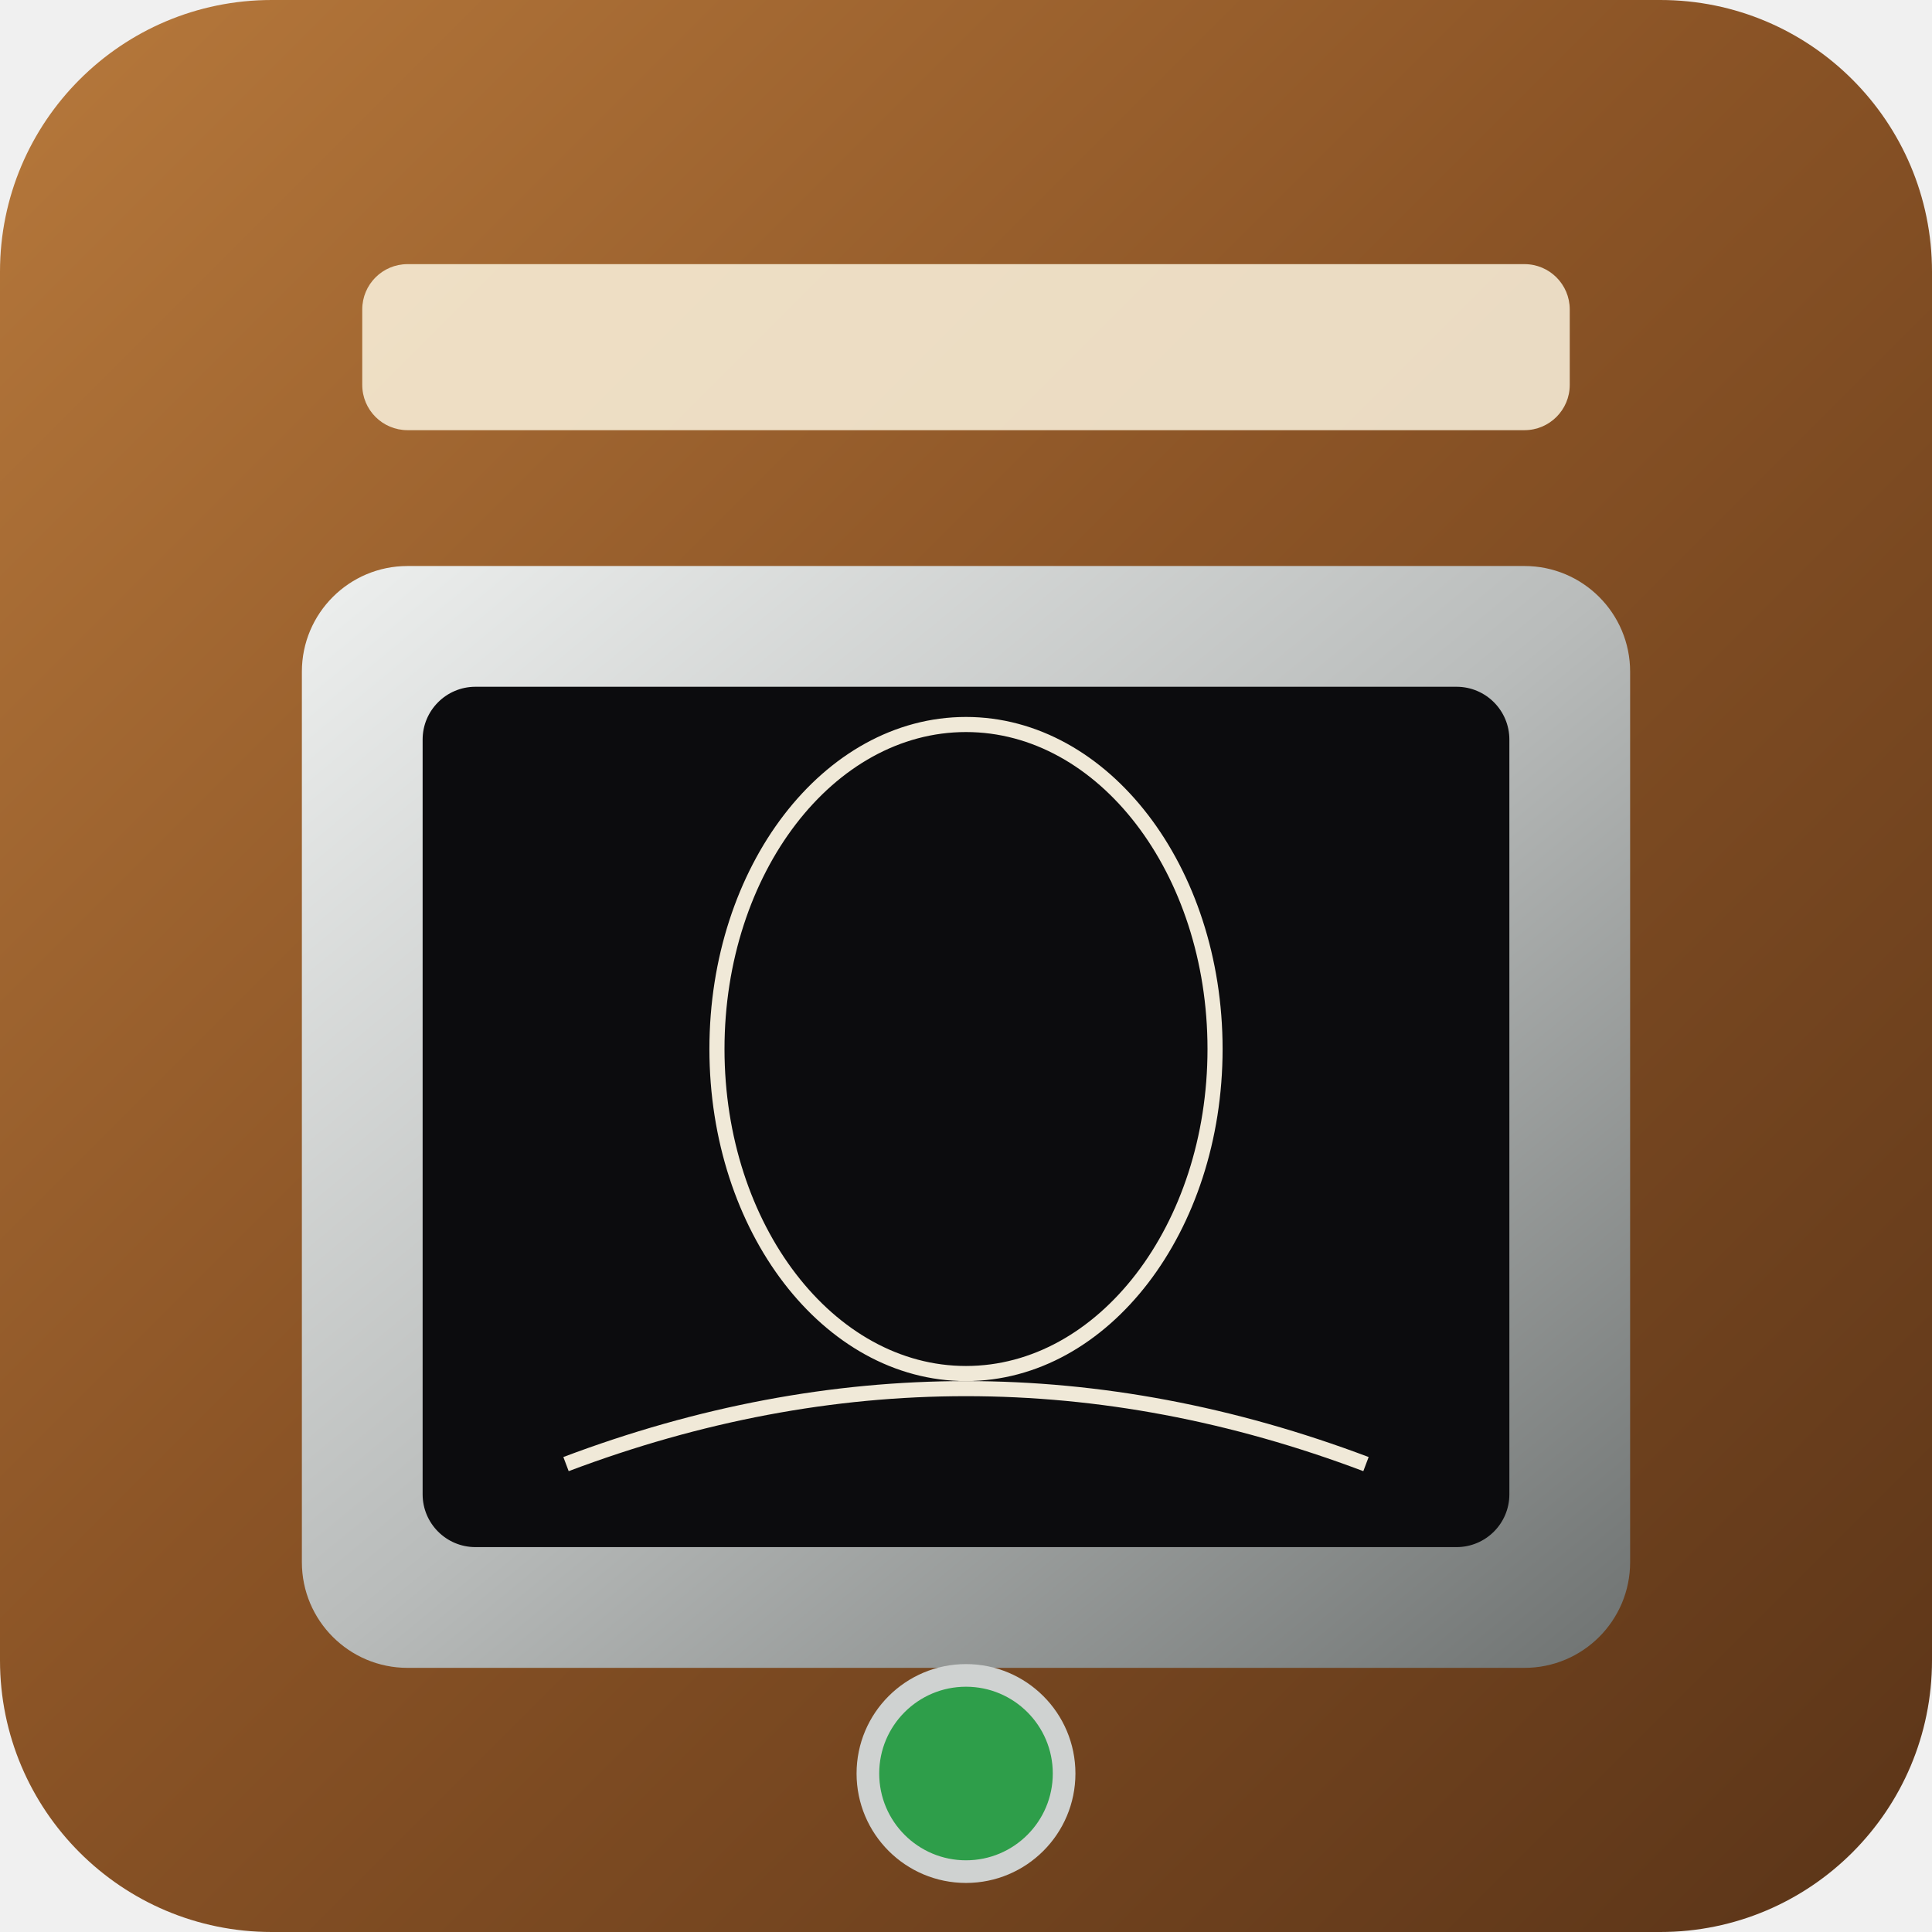
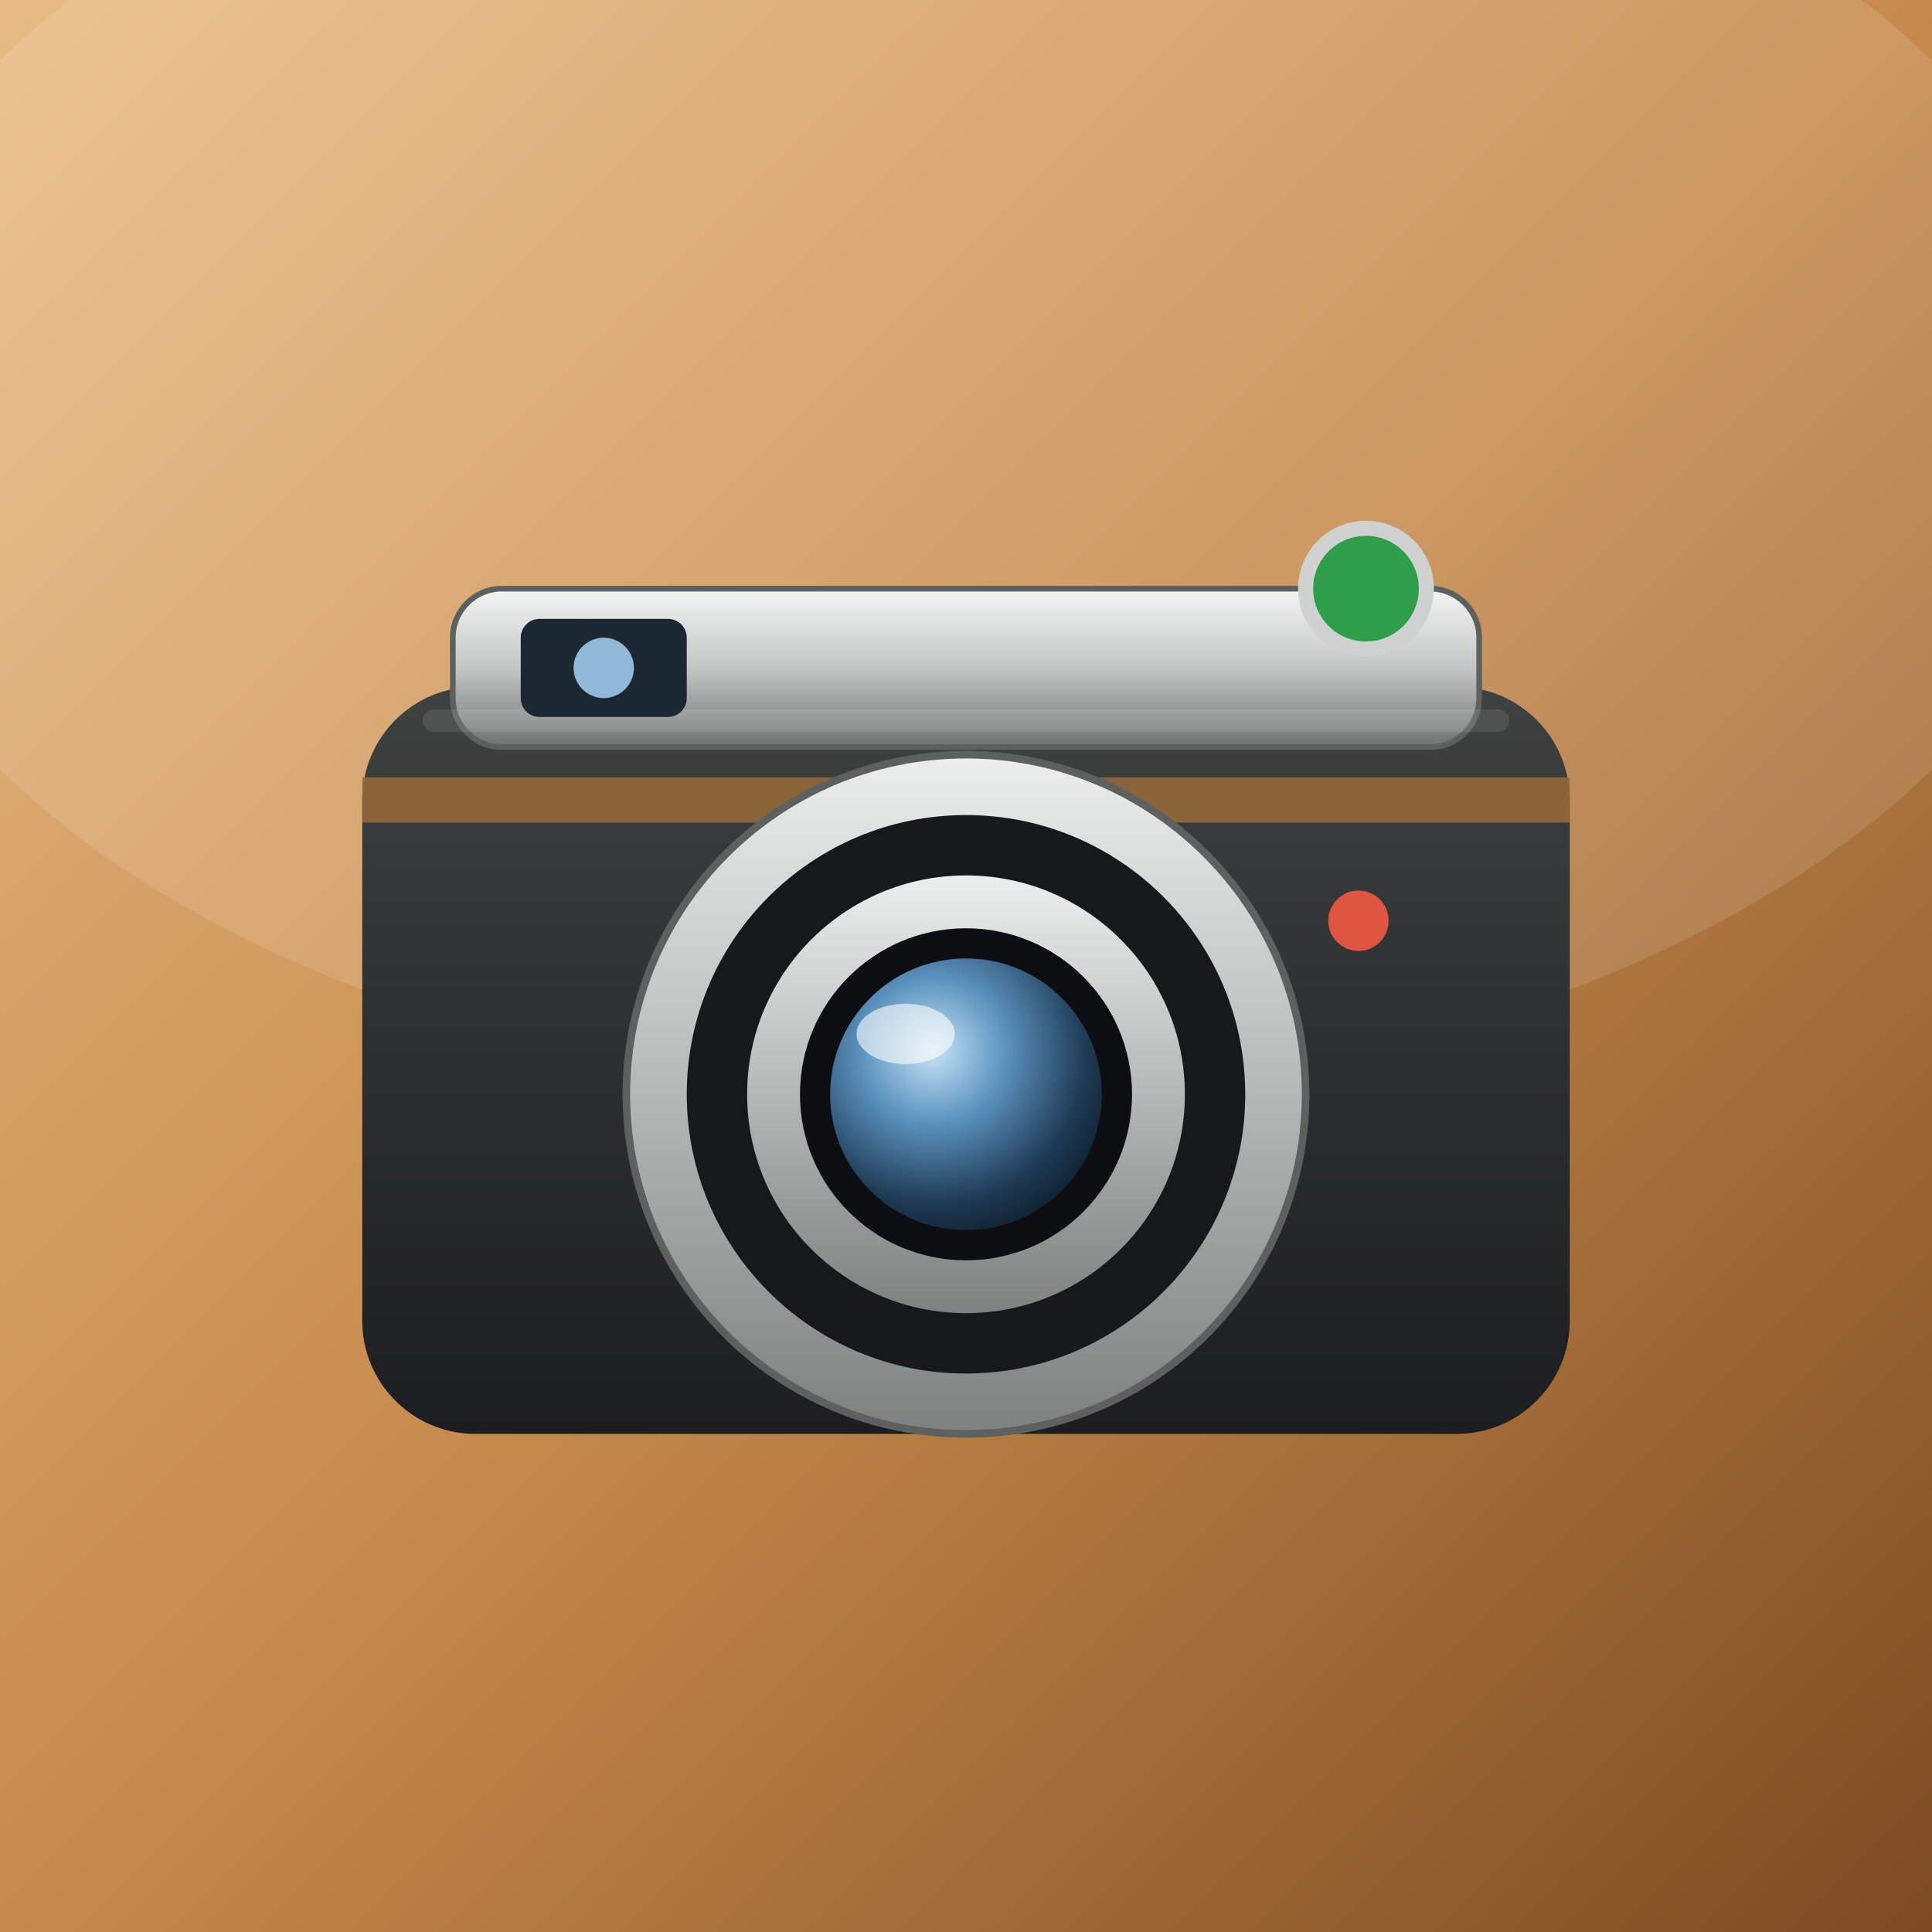
- <svg xmlns="http://www.w3.org/2000/svg" viewBox="0 0 512 512">
+ <svg xmlns="http://www.w3.org/2000/svg" width="512" height="512" viewBox="0 0 512 512">
  <defs>
-     <linearGradient id="teak" x1="0" y1="0" x2="1" y2="1">
-       <stop offset="0" stop-color="#B7793C" />
-       <stop offset="0.45" stop-color="#8B5426" />
-       <stop offset="1" stop-color="#5A3418" />
+     <linearGradient id="bg" x1="0" y1="0" x2="1" y2="1">
+       <stop offset="0" stop-color="#E9BC85" />
+       <stop offset="0.5" stop-color="#C68A4C" />
+       <stop offset="1" stop-color="#7C4A22" />
    </linearGradient>
-     <linearGradient id="steel" x1="0" y1="0" x2="1" y2="1">
-       <stop offset="0" stop-color="#eef0ef" />
-       <stop offset="0.5" stop-color="#B9BCBB" />
+     <linearGradient id="chrome" x1="0" y1="0" x2="0" y2="1">
+       <stop offset="0" stop-color="#f4f6f5" />
+       <stop offset="0.5" stop-color="#c3c6c5" />
      <stop offset="1" stop-color="#6E7271" />
    </linearGradient>
+     <linearGradient id="body" x1="0" y1="0" x2="0" y2="1">
+       <stop offset="0" stop-color="#3d4140" />
+       <stop offset="1" stop-color="#1b1d1f" />
+     </linearGradient>
+     <linearGradient id="ring" x1="0" y1="0" x2="0" y2="1">
+       <stop offset="0" stop-color="#eceeed" />
+       <stop offset="1" stop-color="#7d817f" />
+     </linearGradient>
+     <radialGradient id="glass" cx="0.38" cy="0.34" r="0.78">
+       <stop offset="0" stop-color="#c8e4f6" />
+       <stop offset="0.34" stop-color="#5b93bf" />
+       <stop offset="0.72" stop-color="#1e3a54" />
+       <stop offset="1" stop-color="#0a1622" />
+     </radialGradient>
  </defs>
-   <rect width="512" height="512" rx="72" fill="url(#teak)" />
-   <rect x="96" y="70" width="320" height="44" rx="12" fill="#FBF3DE" opacity="0.85" />
-   <rect x="80" y="150" width="352" height="292" rx="28" fill="url(#steel)" />
-   <rect x="112" y="182" width="288" height="228" rx="14" fill="#0c0c0e" />
-   <ellipse cx="256" cy="278" rx="66" ry="86" fill="none" stroke="#F0E9D8" stroke-width="4" />
-   <path d="M150 388 Q256 348 362 388" fill="none" stroke="#F0E9D8" stroke-width="4" />
-   <circle cx="256" cy="470" r="26" fill="#2E9E4A" stroke="#cfd2d1" stroke-width="6" />
+   <rect width="512" height="512" fill="url(#bg)" />
+   <ellipse cx="256" cy="110" rx="300" ry="180" fill="#ffffff" opacity="0.12" />
+   <rect x="96" y="182" width="320" height="198" rx="30" fill="url(#body)" />
+   <rect x="120" y="156" width="272" height="42" rx="13" fill="url(#chrome)" />
+   <rect x="120" y="156" width="272" height="42" rx="13" fill="none" stroke="#5c605e" stroke-width="1.5" />
+   <rect x="96" y="206" width="320" height="12" fill="#9a6a38" opacity="0.85" />
+   <rect x="112" y="188" width="288" height="6" rx="3" fill="#ffffff" opacity="0.10" />
+   <rect x="138" y="164" width="44" height="26" rx="5" fill="#1b2733" />
+   <circle cx="160" cy="177" r="8" fill="#8fb9d6" />
+   <circle cx="362" cy="156" r="16" fill="#2E9E4A" stroke="#cfd2d1" stroke-width="4" />
+   <circle cx="360" cy="244" r="8" fill="#e0553f" />
+   <circle cx="256" cy="290" r="90" fill="url(#ring)" />
+   <circle cx="256" cy="290" r="90" fill="none" stroke="#5c605e" stroke-width="2" />
+   <circle cx="256" cy="290" r="74" fill="#17181a" />
+   <circle cx="256" cy="290" r="58" fill="url(#ring)" />
+   <circle cx="256" cy="290" r="44" fill="#0c0e11" />
+   <circle cx="256" cy="290" r="36" fill="url(#glass)" />
+   <ellipse cx="240" cy="274" rx="13" ry="8" fill="#ffffff" opacity="0.6" />
</svg>
